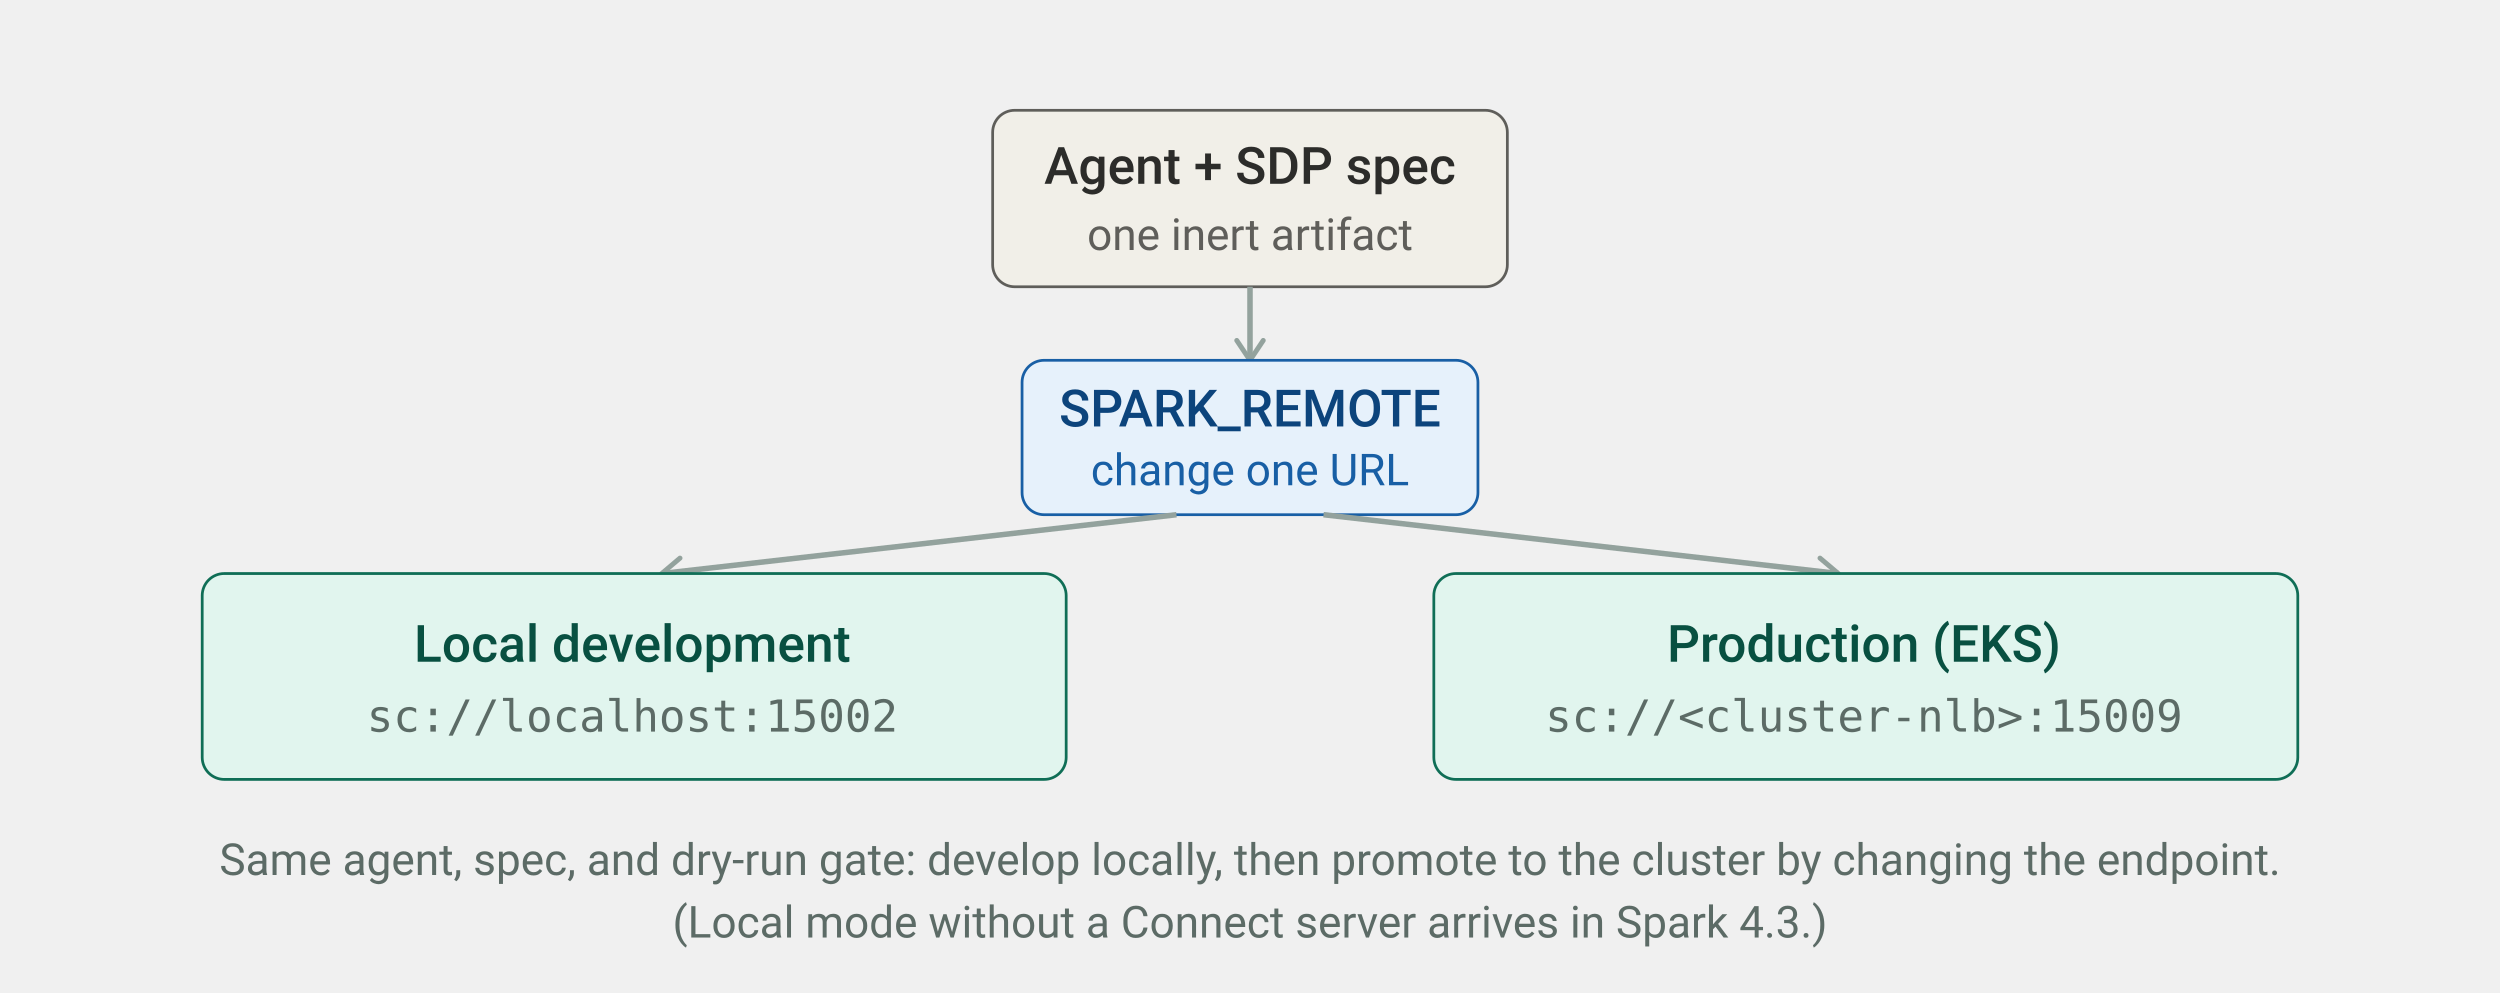
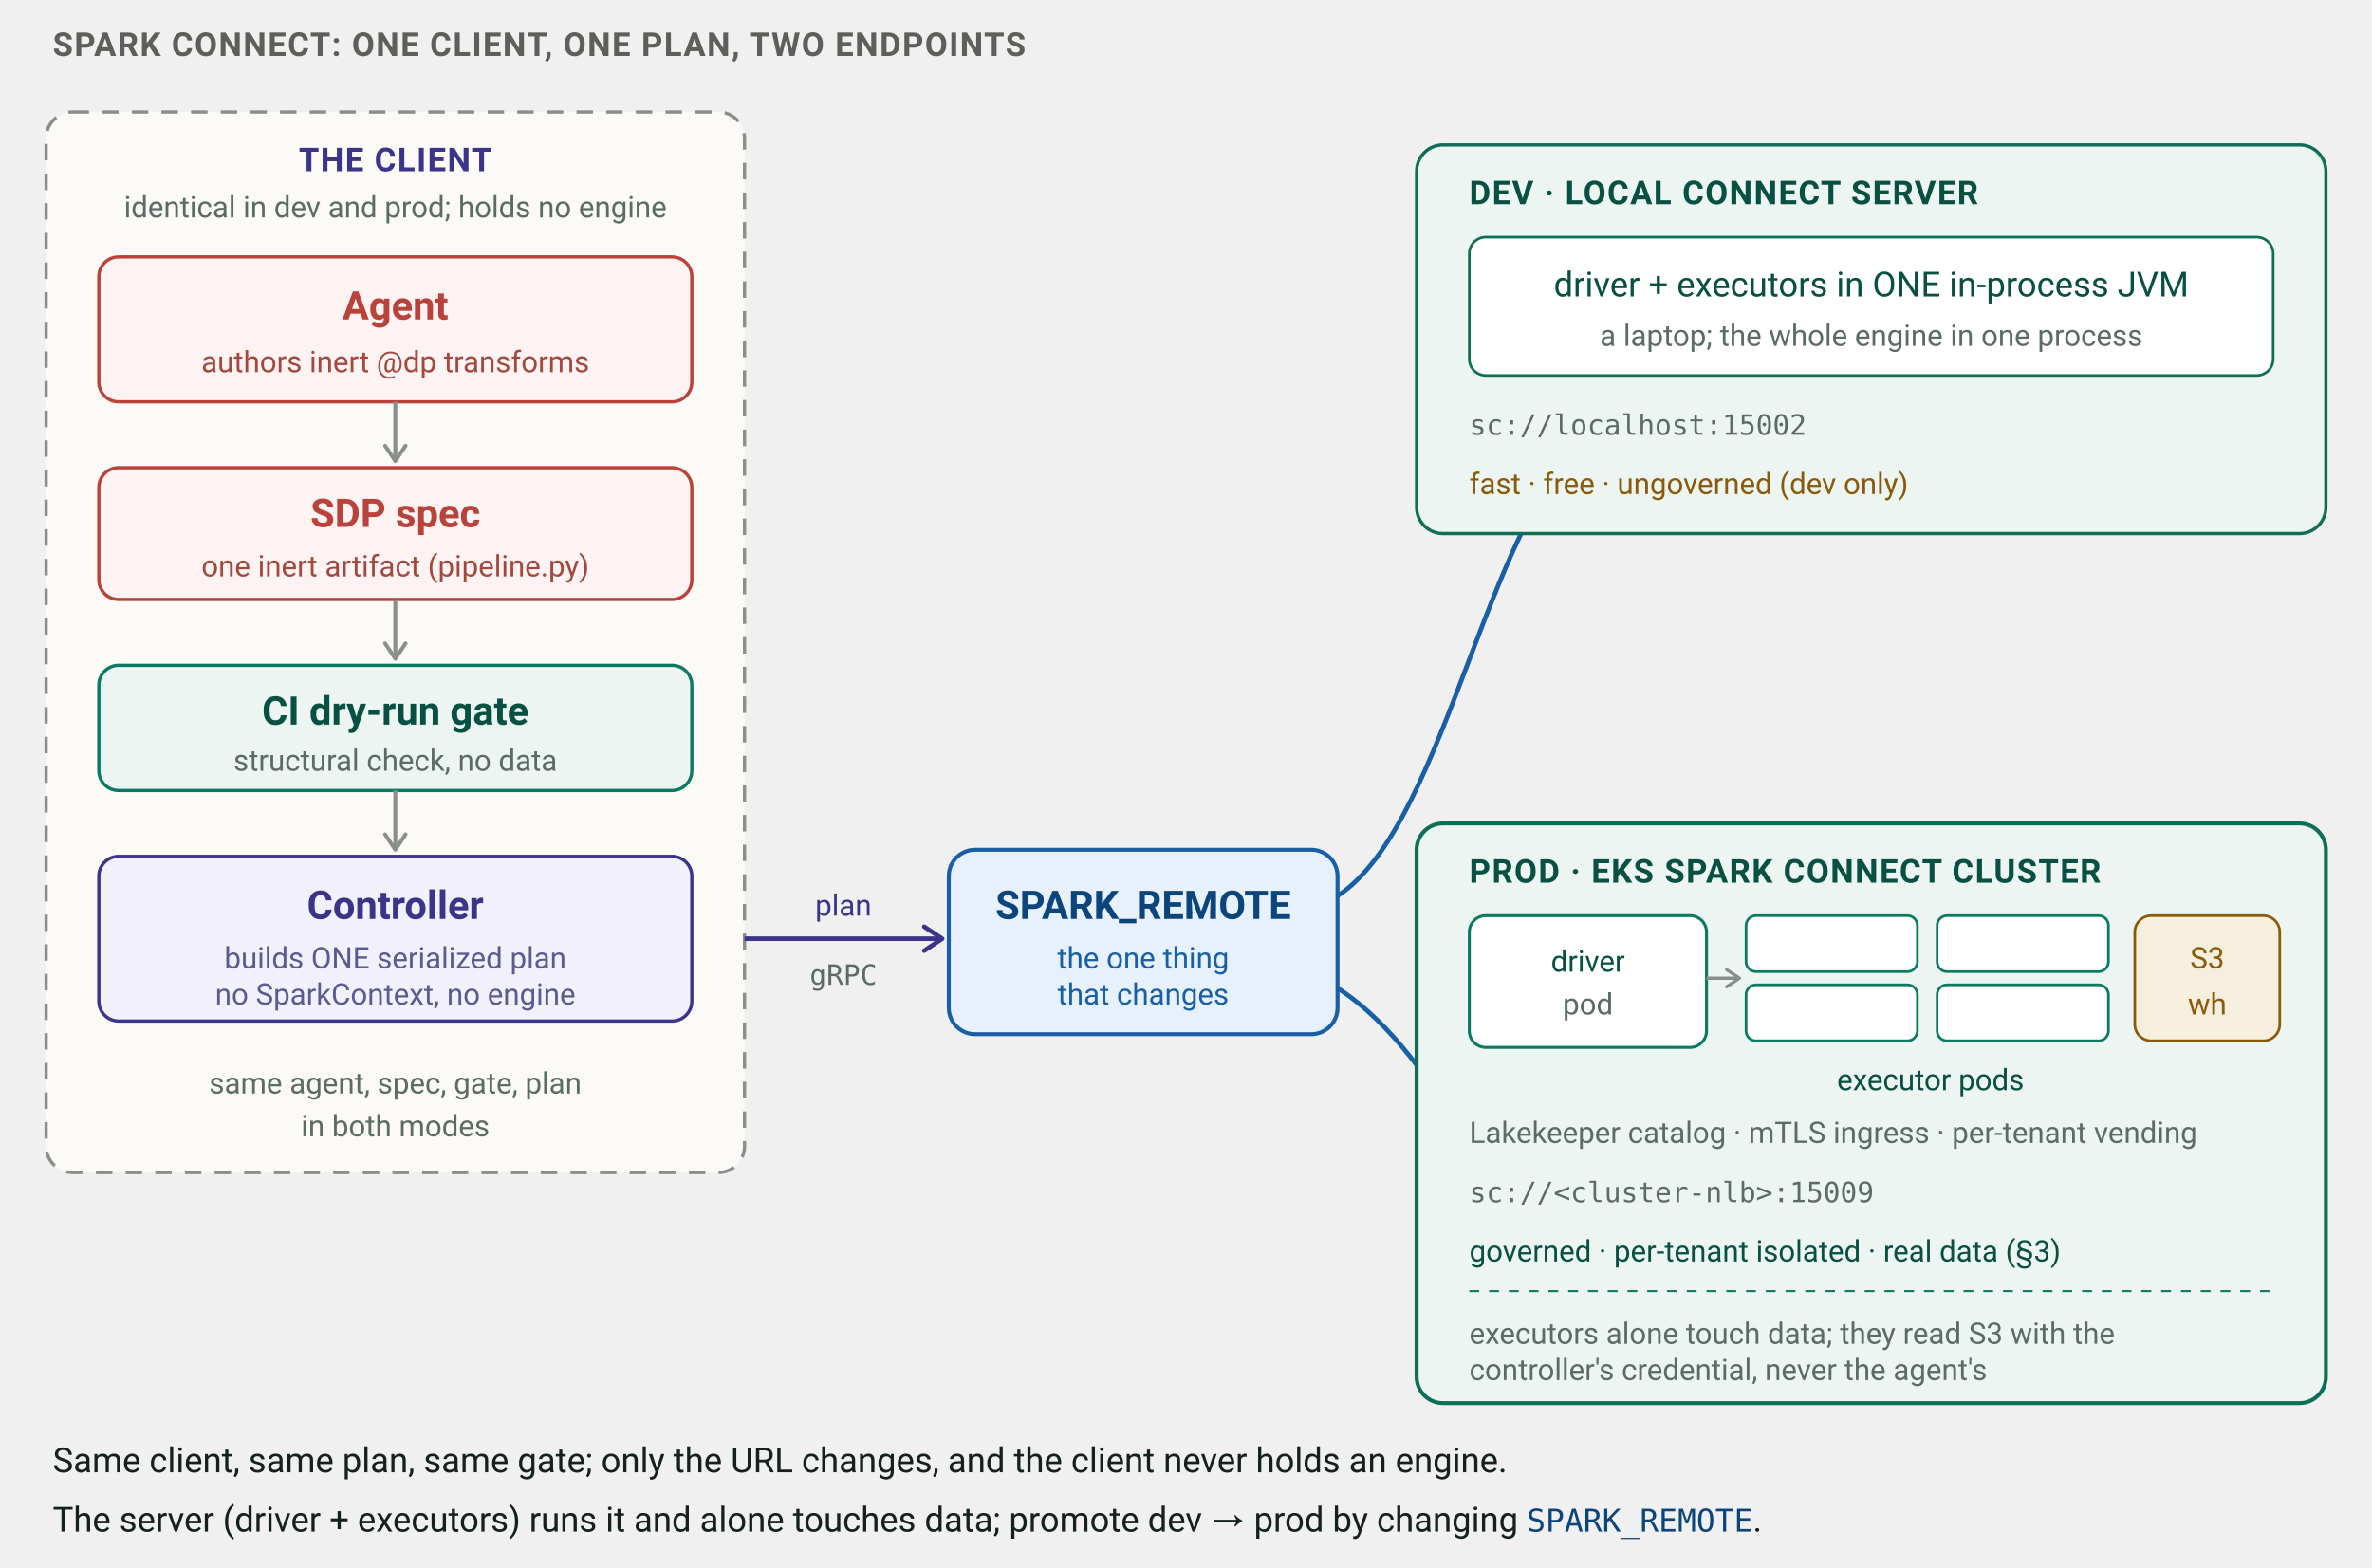
- <svg xmlns="http://www.w3.org/2000/svg" width="100%" viewBox="0 0 680 270" role="img" font-family="ui-sans-serif, system-ui, sans-serif">
+ <svg xmlns="http://www.w3.org/2000/svg" width="100%" viewBox="0 0 720 476" role="img" font-family="ui-sans-serif, system-ui, sans-serif">
  <style>
  text{font-family:ui-sans-serif,system-ui,-apple-system,"Segoe UI",Roboto,Helvetica,Arial,sans-serif}
-   .th{font-size:14px;font-weight:500;fill:#16201e}.ts{font-size:12px;fill:#5c6b66}
-   .mono{font-size:12px;fill:#5c6b66;font-family:ui-monospace,"SF Mono",Menlo,Consolas,monospace}
-   .arr{stroke:#93a29d;stroke-width:1.5;fill:none}
-   .c-gray rect{fill:#F1EFE8;stroke:#5F5E5A;stroke-width:.75}.c-gray .th{fill:#2C2C2A}.c-gray .ts{fill:#5F5E5A}
-   .c-blue rect{fill:#E6F1FB;stroke:#185FA5;stroke-width:.75}.c-blue .th{fill:#0C447C}.c-blue .ts{fill:#185FA5}
-   .c-teal rect{fill:#E1F5EE;stroke:#0F6E56;stroke-width:.75}.c-teal .th{fill:#085041}.c-teal .ts{fill:#0F6E56}
+   .lab{font-size:10px;font-weight:600;letter-spacing:.04em}
+   .th{font-size:12px;font-weight:600}.ts{font-size:10.5px}.tn{font-size:9px}
+   .mono{font-family:ui-monospace,"SF Mono",Menlo,Consolas,monospace;font-size:9.5px}
+   .mons{font-family:ui-monospace,"SF Mono",Menlo,Consolas,monospace;font-size:8.5px}
</style>
  <defs>
-     <marker id="arrow" viewBox="0 0 10 10" refX="8" refY="5" markerWidth="6" markerHeight="6" orient="auto-start-reverse">
+     <marker id="ar" viewBox="0 0 10 10" refX="8" refY="5" markerWidth="6.5" markerHeight="6.5" orient="auto-start-reverse">
      <path d="M2 1L8 5L2 9" fill="none" stroke="context-stroke" stroke-width="1.5" stroke-linecap="round" stroke-linejoin="round" />
    </marker>
  </defs>
-   <g class="c-gray">
-     <rect x="270" y="30" width="140" height="48" rx="6" />
-     <text x="340" y="50" class="th" text-anchor="middle">Agent + SDP spec</text>
-     <text x="340" y="68" class="ts" text-anchor="middle">one inert artifact</text>
+   <text x="16" y="17" class="lab" fill="#5F5E5A">SPARK CONNECT: ONE CLIENT, ONE PLAN, TWO ENDPOINTS</text>
+   <rect x="14" y="34" width="212" height="322" rx="8" fill="#FbFaF7" stroke="#8a8f8c" stroke-width="1" stroke-dasharray="5 4" />
+   <text x="120" y="52" class="lab" fill="#3C3489" text-anchor="middle">THE CLIENT</text>
+   <text x="120" y="66" class="tn" fill="#5c6b66" text-anchor="middle">identical in dev and prod; holds no engine</text>
+   <rect x="30" y="78" width="180" height="44" rx="6" fill="#FDF3F2" stroke="#b9433a" stroke-width="1" />
+   <text x="120" y="97" class="th" text-anchor="middle" fill="#b9433a">Agent</text>
+   <text x="120" y="113" class="tn" text-anchor="middle" fill="#a2483f">authors inert @dp transforms</text>
+   <line x1="120" y1="122" x2="120" y2="140" stroke="#8a8f8c" stroke-width="1.2" marker-end="url(#ar)" />
+   <rect x="30" y="142" width="180" height="40" rx="6" fill="#FDF3F2" stroke="#b9433a" stroke-width="1" />
+   <text x="120" y="160" class="th" text-anchor="middle" fill="#b9433a">SDP spec</text>
+   <text x="120" y="175" class="tn" text-anchor="middle" fill="#a2483f">one inert artifact (pipeline.py)</text>
+   <line x1="120" y1="182" x2="120" y2="200" stroke="#8a8f8c" stroke-width="1.2" marker-end="url(#ar)" />
+   <rect x="30" y="202" width="180" height="38" rx="6" fill="#ECF5F1" stroke="#0b7a63" stroke-width="1" />
+   <text x="120" y="220" class="th" text-anchor="middle" fill="#085041">CI dry-run gate</text>
+   <text x="120" y="234" class="tn" text-anchor="middle" fill="#5c6b66">structural check, no data</text>
+   <line x1="120" y1="240" x2="120" y2="258" stroke="#8a8f8c" stroke-width="1.2" marker-end="url(#ar)" />
+   <rect x="30" y="260" width="180" height="50" rx="6" fill="#F2F1FB" stroke="#3C3489" stroke-width="1" />
+   <text x="120" y="279" class="th" text-anchor="middle" fill="#3C3489">Controller</text>
+   <text x="120" y="294" class="tn" text-anchor="middle" fill="#5c5b8f">builds ONE serialized plan</text>
+   <text x="120" y="305" class="tn" text-anchor="middle" fill="#5c5b8f">no SparkContext, no engine</text>
+   <text x="120" y="332" class="tn" fill="#5c6b66" text-anchor="middle">same agent, spec, gate, plan</text>
+   <text x="120" y="345" class="tn" fill="#5c6b66" text-anchor="middle">in both modes</text>
+   <line x1="226" y1="285" x2="286" y2="285" stroke="#3C3489" stroke-width="1.4" marker-end="url(#ar)" />
+   <text x="256" y="278" class="tn" fill="#3C3489" text-anchor="middle">plan</text>
+   <text x="256" y="299" class="mons" fill="#5c6b66" text-anchor="middle">gRPC</text>
+   <rect x="288" y="258" width="118" height="56" rx="8" fill="#E6F1FB" stroke="#185FA5" stroke-width="1.2" />
+   <text x="347" y="279" class="th" text-anchor="middle" fill="#0C447C">SPARK_REMOTE</text>
+   <text x="347" y="294" class="tn" text-anchor="middle" fill="#185FA5">the one thing</text>
+   <text x="347" y="305" class="tn" text-anchor="middle" fill="#185FA5">that changes</text>
+   <path d="M406 272 C 440 250, 452 150, 486 130" fill="none" stroke="#185FA5" stroke-width="1.4" marker-end="url(#ar)" />
+   <path d="M406 300 C 440 322, 452 372, 486 392" fill="none" stroke="#185FA5" stroke-width="1.4" marker-end="url(#ar)" />
+   <rect x="430" y="44" width="276" height="118" rx="8" fill="#ECF5F1" stroke="#0F6E56" stroke-width="1" />
+   <text x="446" y="62" class="lab" fill="#085041">DEV · LOCAL CONNECT SERVER</text>
+   <rect x="446" y="72" width="244" height="42" rx="5" fill="#fff" stroke="#0F6E56" stroke-width=".8" />
+   <text x="568" y="90" class="ts" text-anchor="middle" fill="#085041">driver + executors in ONE in-process JVM</text>
+   <text x="568" y="105" class="tn" text-anchor="middle" fill="#5c6b66">a laptop; the whole engine in one process</text>
+   <text x="446" y="132" class="mons" fill="#5c6b66">sc://localhost:15002</text>
+   <text x="446" y="150" class="tn" fill="#8a5a0b">fast · free · ungoverned (dev only)</text>
+   <rect x="430" y="250" width="276" height="176" rx="8" fill="#ECF5F1" stroke="#0F6E56" stroke-width="1.2" />
+   <text x="446" y="268" class="lab" fill="#085041">PROD · EKS SPARK CONNECT CLUSTER</text>
+   <rect x="446" y="278" width="72" height="40" rx="5" fill="#fff" stroke="#0b7a63" stroke-width=".9" />
+   <text x="482" y="295" class="tn" text-anchor="middle" fill="#085041">driver</text>
+   <text x="482" y="308" class="tn" text-anchor="middle" fill="#5c6b66">pod</text>
+   <g fill="#fff" stroke="#0b7a63" stroke-width=".8">
+     <rect x="530" y="278" width="52" height="17" rx="3" />
+     <rect x="530" y="299" width="52" height="17" rx="3" />
+     <rect x="588" y="278" width="52" height="17" rx="3" />
+     <rect x="588" y="299" width="52" height="17" rx="3" />
  </g>
-   <line x1="340" y1="78" x2="340" y2="98" class="arr" marker-end="url(#arrow)" />
-   <g class="c-blue">
-     <rect x="278" y="98" width="124" height="42" rx="6" />
-     <text x="340" y="116" class="th" text-anchor="middle">SPARK_REMOTE</text>
-     <text x="340" y="132" class="ts" text-anchor="middle">change one URL</text>
-   </g>
-   <path d="M320 140 L180 156" class="arr" marker-end="url(#arrow)" />
-   <path d="M360 140 L500 156" class="arr" marker-end="url(#arrow)" />
-   <g class="c-teal">
-     <rect x="55" y="156" width="235" height="56" rx="6" />
-     <text x="172" y="180" class="th" text-anchor="middle">Local development</text>
-     <text x="172" y="199" class="mono" text-anchor="middle">sc://localhost:15002</text>
-   </g>
-   <g class="c-teal">
-     <rect x="390" y="156" width="235" height="56" rx="6" />
-     <text x="507" y="180" class="th" text-anchor="middle">Production (EKS)</text>
-     <text x="507" y="199" class="mono" text-anchor="middle">sc://&lt;cluster-nlb&gt;:15009</text>
-   </g>
-   <text x="340" y="238" class="ts" text-anchor="middle">Same agent, spec, and dry-run gate: develop locally, then promote to the cluster by changing the endpoint.</text>
-   <text x="340" y="255" class="ts" text-anchor="middle">(Local mode without a Connect server arrives in Spark 4.3.)</text>
+   <text x="586" y="331" class="tn" text-anchor="middle" fill="#085041">executor pods</text>
+   <line x1="518" y1="297" x2="528" y2="297" stroke="#8a8f8c" stroke-width="1" marker-end="url(#ar)" />
+   <rect x="648" y="278" width="44" height="38" rx="5" fill="#F7EFDD" stroke="#8a5a0b" stroke-width=".8" />
+   <text x="670" y="294" class="tn" text-anchor="middle" fill="#8a5a0b">S3</text>
+   <text x="670" y="308" class="tn" text-anchor="middle" fill="#8a5a0b">wh</text>
+   <text x="446" y="347" class="tn" fill="#5c6b66">Lakekeeper catalog · mTLS ingress · per-tenant vending</text>
+   <text x="446" y="365" class="mons" fill="#5c6b66">sc://&lt;cluster-nlb&gt;:15009</text>
+   <text x="446" y="383" class="tn" fill="#085041">governed · per-tenant isolated · real data (§3)</text>
+   <line x1="446" y1="392" x2="690" y2="392" stroke="#0b7a63" stroke-width=".6" stroke-dasharray="3 3" />
+   <text x="446" y="408" class="tn" fill="#5c6b66">executors alone touch data; they read S3 with the</text>
+   <text x="446" y="419" class="tn" fill="#5c6b66">controller's credential, never the agent's</text>
+   <text x="16" y="447" class="ts" fill="#16201e">Same client, same plan, same gate; only the URL changes, and the client never holds an engine.</text>
+   <text x="16" y="465" class="ts" fill="#16201e">The server (driver + executors) runs it and alone touches data; promote dev → prod by changing <tspan class="mono" fill="#0C447C">SPARK_REMOTE</tspan>.</text>
</svg>
